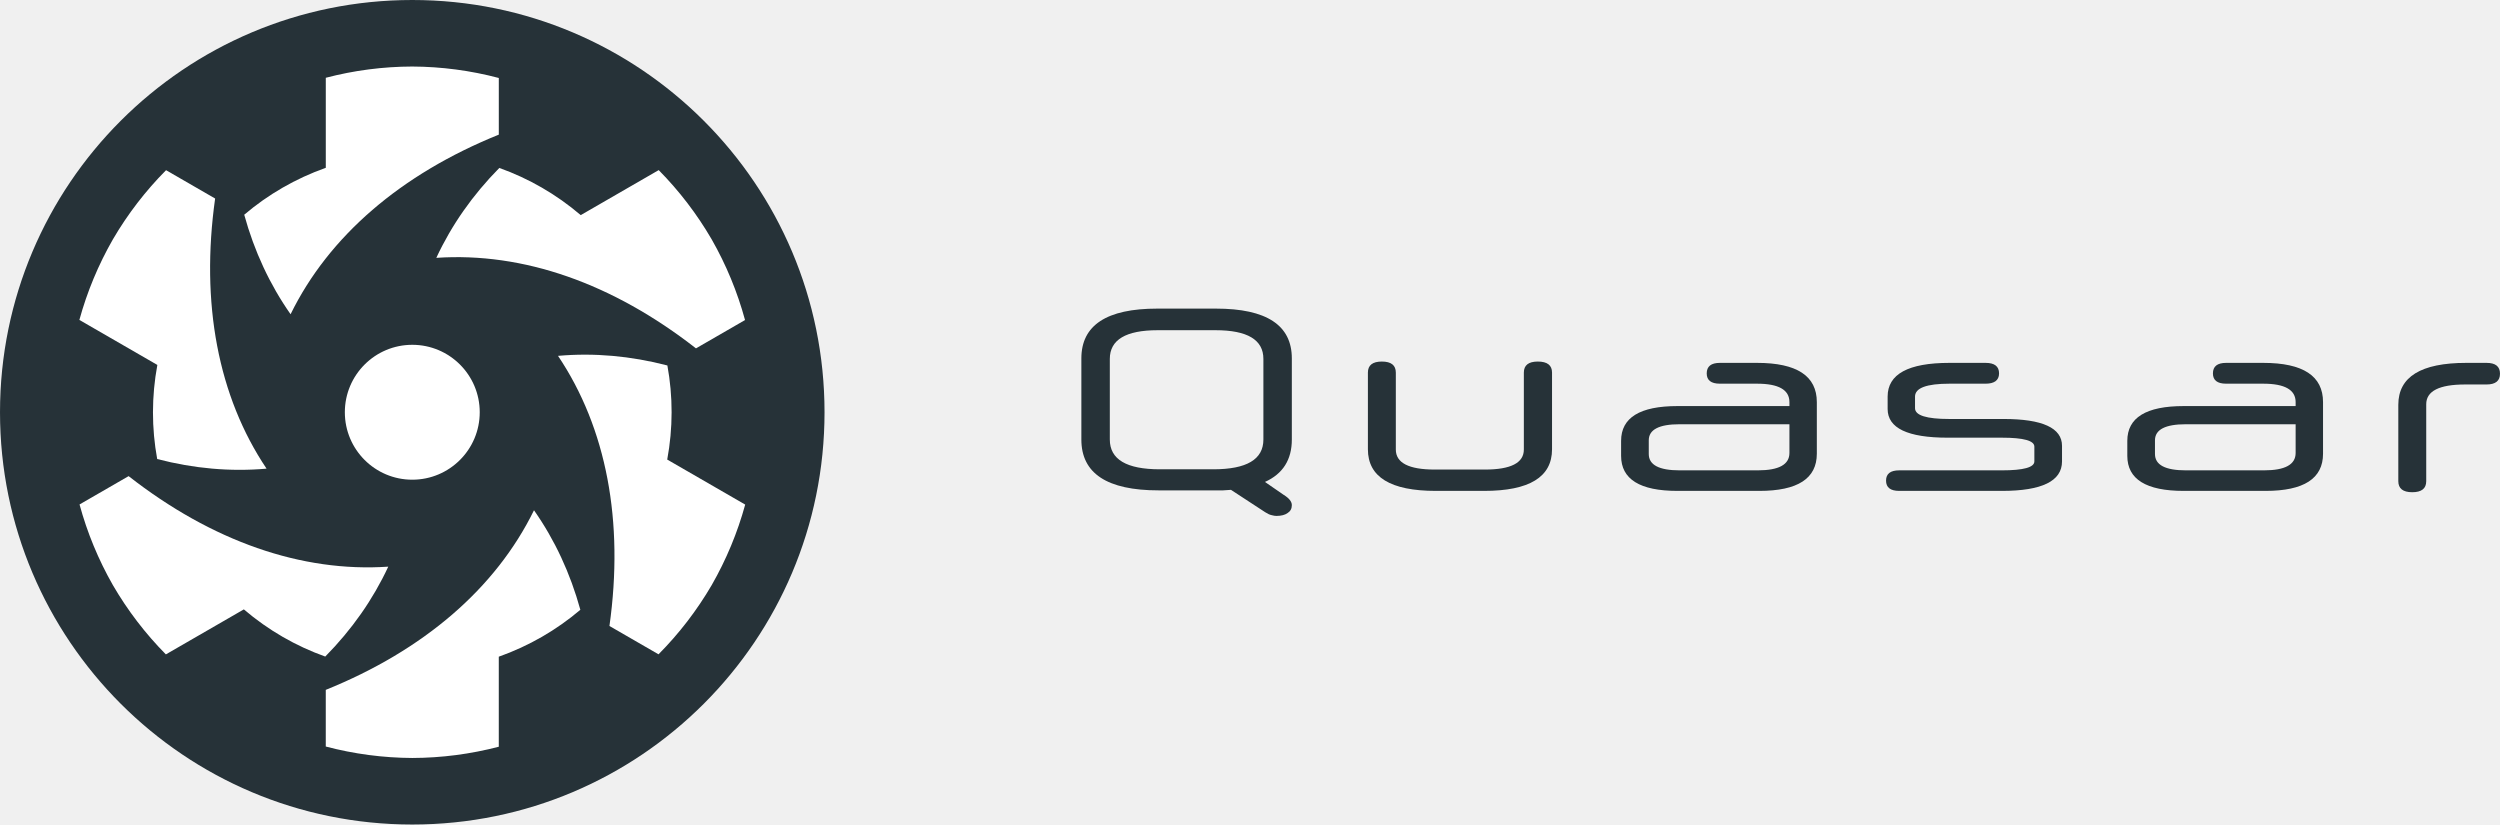
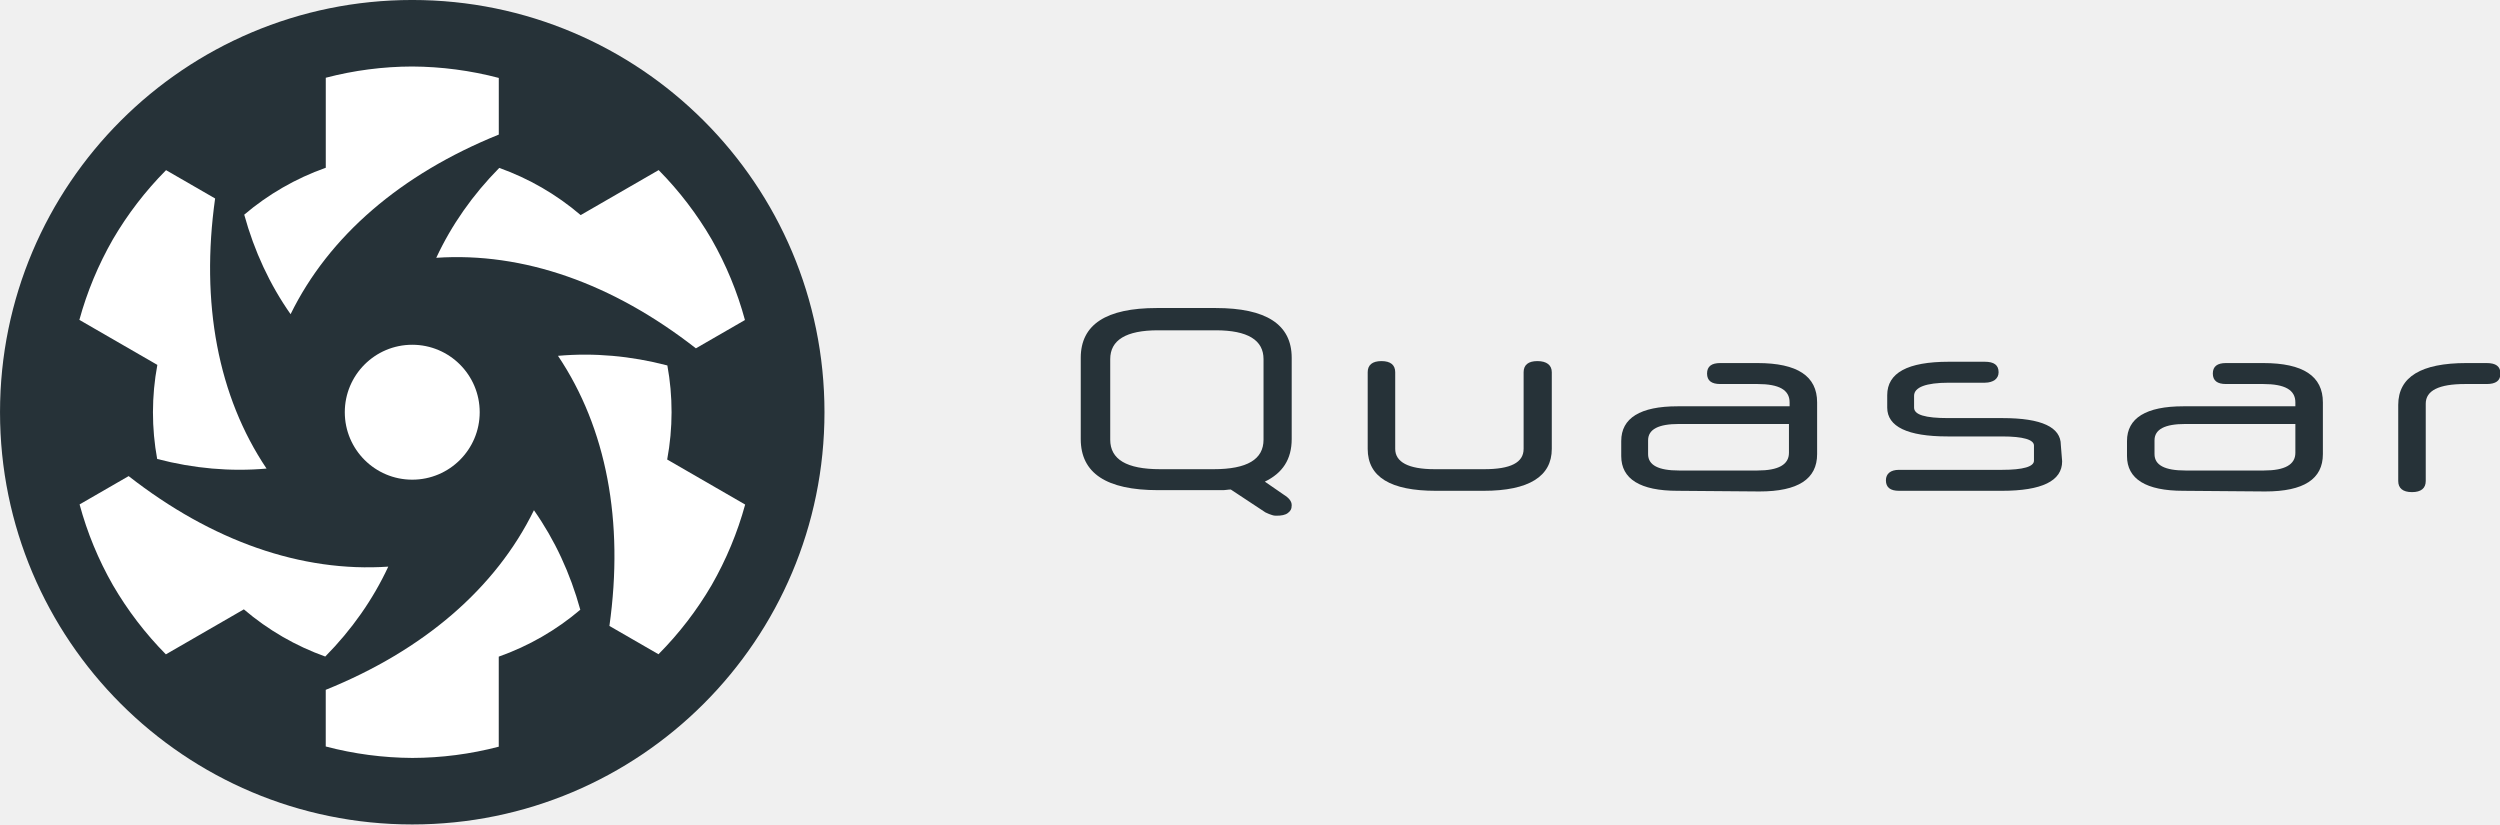
- <svg xmlns="http://www.w3.org/2000/svg" width="134.61mm" height="44.396mm" viewBox="0 0 476.964 157.309" id="svg3742" version="1.1">
-   <defs id="defs3744" />
+ <svg xmlns="http://www.w3.org/2000/svg" version="1.1" id="svg3742" x="0px" y="0px" viewBox="0 0 381.6 125.8" style="enable-background:new 0 0 381.6 125.8;" xml:space="preserve">
  <g id="layer1" transform="translate(-118.6608,-453.7079)">
    <g id="g5519-9-0" transform="translate(2201.429,498.4054)">
-       <g transform="translate(14.24195,-1.4302574e-5)" id="g4636-5-7-7" style="fill:#263238;fill-opacity:1">
-         <g transform="translate(-29.79898,0)" id="g4768-9-1-2" style="fill:#263238;fill-opacity:1">
-           <g id="g5443-0-1-3-9-3" transform="matrix(0.5559532,0,0,0.5559532,-1486.601,-286.7958)" style="fill:#263238;fill-opacity:1">
-             <g transform="matrix(0.09527033,0,0,0.09527033,-1695.272,706.6292)" id="g8856-6-1-1-9-9-3-3" style="fill:#263238;fill-opacity:1">
-               <circle r="1485" cy="-1361.257" cx="8317.357" id="circle8858-1-3-7-6-9-7-2" style="opacity:1;fill:#263238;fill-opacity:1;stroke:none;stroke-width:50;stroke-linecap:square;stroke-linejoin:bevel;stroke-miterlimit:4;stroke-dasharray:none;stroke-opacity:1" />
-               <path style="opacity:1;fill:#ffffff;fill-opacity:1;stroke:none;stroke-width:10;stroke-linecap:square;stroke-linejoin:bevel;stroke-miterlimit:4;stroke-dasharray:none;stroke-opacity:1" d="m 8560.382,-1361.303 a 242.947,242.947 0 0 1 -242.947,242.948 242.947,242.947 0 0 1 -242.947,-242.948 242.947,242.947 0 0 1 242.947,-242.946 242.947,242.947 0 0 1 242.947,242.946 z" id="path8860-5-4-8-2-7-1-8" />
-               <path id="path8862-5-5-9-1-9-2-7" d="m 9395.876,-1984.028 a 1245.372,1245.372 0 0 0 -190.841,-249.497 l -280.862,162.156 c -87.542,-74.78 -187.035,-132.059 -293.241,-169.953 -95.887,97.177 -172.06,205.76 -226.967,323.849 312.641,-21.277 635.531,91.873 935.29,326.072 l 176.761,-102.053 a 1245.372,1245.372 0 0 0 -120.14,-290.573 z" clip-path="none" mask="none" style="fill:#ffffff;fill-opacity:1" />
-               <path style="fill:#ffffff;fill-opacity:1" mask="none" clip-path="none" d="m 9395.947,-738.704 a 1245.372,1245.372 0 0 0 120.65,-290.022 l -280.862,-162.156 c 20.99,-113.203 20.849,-228.006 0.563,-338.93 -132.101,-34.452 -264.224,-46.128 -393.945,-34.635 174.747,260.116 238.202,596.322 185.258,973.021 l 176.761,102.053 a 1245.372,1245.372 0 0 0 191.574,-249.331 z" id="path8864-4-8-1-2-7-3-1" />
-               <path id="path8866-7-5-5-0-3-5-6" d="m 8317.501,-115.98 a 1245.372,1245.372 0 0 0 311.492,-40.525 l 0,-324.311 c 108.532,-38.424 207.884,-95.948 293.804,-168.978 -36.214,-131.629 -92.164,-251.889 -166.978,-358.484 -137.894,281.394 -397.33,504.45 -750.032,646.949 l 0,204.106 a 1245.372,1245.372 0 0 0 311.714,41.243 z" clip-path="none" mask="none" style="fill:#ffffff;fill-opacity:1" />
-               <path style="fill:#ffffff;fill-opacity:1" mask="none" clip-path="none" d="m 7238.983,-738.579 a 1245.372,1245.372 0 0 0 190.841,249.497 l 280.862,-162.156 c 87.542,74.78 187.035,132.059 293.241,169.953 95.887,-97.177 172.06,-205.76 226.967,-323.849 -312.641,21.277 -635.531,-91.873 -935.29,-326.072 l -176.761,102.053 a 1245.372,1245.372 0 0 0 120.14,290.573 z" id="path8868-6-7-4-7-5-7-1" />
-               <path id="path8870-5-3-9-3-0-0-9" d="m 7238.911,-1983.903 a 1245.372,1245.372 0 0 0 -120.65,290.022 l 280.862,162.156 c -20.99,113.204 -20.849,228.006 -0.563,338.93 132.101,34.452 264.224,46.128 393.945,34.635 -174.747,-260.116 -238.202,-596.322 -185.258,-973.021 l -176.761,-102.053 a 1245.372,1245.372 0 0 0 -191.574,249.331 z" clip-path="none" mask="none" style="fill:#ffffff;fill-opacity:1" />
-               <path style="fill:#ffffff;fill-opacity:1" mask="none" clip-path="none" d="m 8317.357,-2606.628 a 1245.372,1245.372 0 0 0 -311.491,40.525 l -1e-4,324.311 c -108.532,38.424 -207.884,95.948 -293.804,168.978 36.214,131.629 92.164,251.889 166.978,358.484 137.894,-281.394 397.33,-504.45 750.032,-646.949 l 1e-4,-204.106 a 1245.372,1245.372 0 0 0 -311.714,-41.243 z" id="path8872-6-3-2-1-4-2-1" />
+       <g id="g4636-5-7-7" transform="translate(14.24195,-1.4302574e-5)">
+         <g id="g4768-9-1-2" transform="translate(-29.79898,0)">
+           <g id="g5443-0-1-3-9-3" transform="matrix(0.5559532,0,0,0.5559532,-1486.601,-286.7958)">
+             <g id="g8856-6-1-1-9-9-3-3" transform="matrix(0.09527033,0,0,0.09527033,-1695.272,706.6292)">
+               <circle id="circle8858-1-3-7-6-9-7-2" style="fill:#263238;" cx="8020.4" cy="-1658.3" r="1188" />
+               <path id="path8860-5-4-8-2-7-1-8" style="fill:#FFFFFF;" d="M8214.8-1658.3c0,107.3-87,194.4-194.4,194.4h0        c-107.3,0-194.4-87-194.4-194.4c0,0,0,0,0,0c0-107.3,87-194.4,194.4-194.4S8214.8-1765.6,8214.8-1658.3z" />
+               <path id="path8862-5-5-9-1-9-2-7" style="fill:#FFFFFF;" d="M8883.2-2156.5c-42.3-72.7-93.6-139.8-152.7-199.6l-224.7,129.7        c-70-59.8-149.6-105.6-234.6-136c-76.7,77.7-137.6,164.6-181.6,259.1c250.1-17,508.4,73.5,748.2,260.9l141.4-81.6        C8957.2-2005.3,8924.9-2083.4,8883.2-2156.5L8883.2-2156.5z" />
+               <path id="path8864-4-8-1-2-7-3-1" style="fill:#FFFFFF;" d="M8883.3-1160.2c41.8-73,74.3-150.9,96.5-232L8755.1-1522        c16.8-90.6,16.7-182.4,0.5-271.1c-105.7-27.6-211.4-36.9-315.2-27.7c139.8,208.1,190.6,477.1,148.2,778.4l141.4,81.6        C8789.3-1020.5,8840.8-1087.5,8883.3-1160.2L8883.3-1160.2z" />
+               <path id="path8866-7-5-5-0-3-5-6" style="fill:#FFFFFF;" d="M8020.5-662c84.1-0.2,167.8-11.1,249.2-32.4v-259.5        c86.8-30.7,166.3-76.8,235-135.2c-29-105.3-73.7-201.5-133.6-286.8c-110.3,225.1-317.9,403.6-600,517.6V-695        C7852.5-673.5,7936.3-662.5,8020.5-662z" />
+               <path id="path8868-6-7-4-7-5-7-1" style="fill:#FFFFFF;" d="M7157.7-1160.1c42.3,72.7,93.6,139.8,152.7,199.6l224.7-129.7        c70,59.8,149.6,105.6,234.6,136c76.7-77.7,137.6-164.6,181.6-259.1c-250.1,17-508.4-73.5-748.2-260.9l-141.4,81.6        C7083.7-1311.3,7115.9-1233.2,7157.7-1160.1L7157.7-1160.1z" />
+               <path id="path8870-5-3-9-3-0-0-9" style="fill:#FFFFFF;" d="M7157.6-2156.4c-41.8,73-74.3,150.9-96.5,232l224.7,129.7        c-16.8,90.6-16.7,182.4-0.5,271.1c105.7,27.6,211.4,36.9,315.2,27.7c-139.8-208.1-190.6-477.1-148.2-778.4l-141.4-81.6        C7251.6-2296.1,7200.1-2229.1,7157.6-2156.4z" />
+               <path id="path8872-6-3-2-1-4-2-1" style="fill:#FFFFFF;" d="M8020.4-2654.6c-84.1,0.2-167.8,11.1-249.2,32.4v259.4        c-86.8,30.7-166.3,76.8-235,135.2c29,105.3,73.7,201.5,133.6,286.8c110.3-225.1,317.9-403.6,600-517.6v-163.3        C8188.4-2643.1,8104.6-2654.1,8020.4-2654.6L8020.4-2654.6z" />
            </g>
          </g>
        </g>
      </g>
-       <g style="fill:#263238;fill-opacity:1" id="g4579-2-2-6-2" transform="translate(-749.1472,-93.82152)">
-         <g style="fill:#263238;fill-opacity:1" transform="translate(12.49995,7.809312)" id="g4445-2-8-0-1">
-           <g style="fill:#263238;fill-opacity:1" id="g4561-6-7-3-7-4" transform="translate(-712.8558,-503.2681)">
-             <g style="font-style:normal;font-weight:normal;font-size:50.258px;line-height:125%;font-family:sans-serif;letter-spacing:0px;word-spacing:0px;fill:#263238;fill-opacity:1;stroke:none;stroke-width:1px;stroke-linecap:butt;stroke-linejoin:miter;stroke-opacity:1" id="flowRoot4513-6-6-0-3-6">
-               <path d="m -398.41,638.038 q -0.704,0.05 -1.508,0.101 -0.754,0 -1.608,0 l -10.705,0 q -14.726,0 -14.726,-9.7 l 0,-15.479 q 0,-9.499 14.474,-9.499 l 11.207,0 q 14.474,0 14.474,9.499 l 0,15.479 q 0,5.78 -5.126,8.091 l 3.568,2.463 q 1.558,0.955 1.558,1.96 0,1.005 -0.804,1.508 -0.754,0.553 -2.161,0.553 -0.352,0 -0.905,-0.151 -0.503,-0.101 -1.206,-0.553 l -6.534,-4.272 z m 6.182,-24.978 q 0,-5.478 -9.147,-5.478 l -11.006,0 q -9.147,0 -9.147,5.478 l 0,15.379 q 0,5.679 9.549,5.679 l 10.202,0 q 9.549,0 9.549,-5.679 l 0,-15.379 z" style="font-style:normal;font-variant:normal;font-weight:normal;font-stretch:normal;font-family:'Neuropol X';-inkscape-font-specification:'Neuropol X';letter-spacing:5px;word-spacing:0px;fill:#263238;fill-opacity:1" id="path3441" />
-               <path d="m -359.324,638.239 q -12.966,0 -12.966,-7.941 l 0,-14.625 q 0,-2.111 2.664,-2.111 2.664,0 2.664,2.111 l 0,14.675 q 0,3.82 7.438,3.82 l 9.549,0 q 7.438,0 7.438,-3.82 l 0,-14.675 q 0,-2.111 2.664,-2.111 2.714,0 2.714,2.111 l 0,14.625 q 0,7.941 -12.966,7.941 l -9.197,0 z" style="font-style:normal;font-variant:normal;font-weight:normal;font-stretch:normal;font-family:'Neuropol X';-inkscape-font-specification:'Neuropol X';letter-spacing:5px;word-spacing:0px;fill:#263238;fill-opacity:1" id="path3443" />
-               <path d="m -313.227,638.239 q -10.755,0 -10.755,-6.684 l 0,-2.865 q 0,-6.634 10.755,-6.634 l 21.36,0 0,-0.754 q 0,-3.518 -6.182,-3.518 l -7.086,0 q -2.513,0 -2.513,-1.96 0,-2.01 2.513,-2.01 l 7.086,0 q 11.409,0 11.409,7.488 l 0,9.851 q 0,7.086 -10.956,7.086 l -15.63,0 z m 15.329,-3.92 q 6.031,0 6.031,-3.317 l 0,-5.478 -20.957,0 q -5.88,0 -5.88,3.066 l 0,2.613 q 0,3.116 5.88,3.116 l 14.927,0 z" style="font-style:normal;font-variant:normal;font-weight:normal;font-stretch:normal;font-family:'Neuropol X';-inkscape-font-specification:'Neuropol X';letter-spacing:5px;word-spacing:0px;fill:#263238;fill-opacity:1" id="path3445" />
-               <path d="m -239.861,632.61 q 0,5.629 -11.459,5.629 l -19.601,0 q -2.513,0 -2.513,-1.96 0,-1.96 2.513,-1.96 l 19.601,0 q 6.182,0 6.182,-1.709 l 0,-2.814 q 0,-1.709 -6.182,-1.709 l -10.353,0 q -11.459,0 -11.459,-5.478 l 0,-2.362 q 0,-6.433 11.811,-6.433 l 6.885,0 q 2.563,0 2.563,2.01 0,1.005 -0.704,1.508 -0.653,0.452 -1.86,0.452 l -6.885,0 q -6.584,0 -6.584,2.463 l 0,2.211 q 0,2.061 6.534,2.061 l 10.353,0 q 11.157,0 11.157,5.126 l 0,2.965 z" style="font-style:normal;font-variant:normal;font-weight:normal;font-stretch:normal;font-family:'Neuropol X';-inkscape-font-specification:'Neuropol X';letter-spacing:5px;word-spacing:0px;fill:#263238;fill-opacity:1" id="path3447" />
-               <path d="m -216.65,638.239 q -10.755,0 -10.755,-6.684 l 0,-2.865 q 0,-6.634 10.755,-6.634 l 21.36,0 0,-0.754 q 0,-3.518 -6.182,-3.518 l -7.086,0 q -2.513,0 -2.513,-1.96 0,-2.01 2.513,-2.01 l 7.086,0 q 11.409,0 11.409,7.488 l 0,9.851 q 0,7.086 -10.956,7.086 l -15.63,0 z m 15.329,-3.92 q 6.031,0 6.031,-3.317 l 0,-5.478 -20.957,0 q -5.88,0 -5.88,3.066 l 0,2.613 q 0,3.116 5.88,3.116 l 14.927,0 z" style="font-style:normal;font-variant:normal;font-weight:normal;font-stretch:normal;font-family:'Neuropol X';-inkscape-font-specification:'Neuropol X';letter-spacing:5px;word-spacing:0px;fill:#263238;fill-opacity:1" id="path3449" />
-               <path d="m -175.701,621.805 q 0,-7.991 12.966,-7.991 l 3.87,0 q 2.563,0 2.563,2.061 0,2.061 -2.563,2.061 l -4.071,0 q -7.438,0 -7.438,3.769 l 0,14.675 q 0,2.111 -2.664,2.111 -2.664,0 -2.664,-2.111 l 0,-14.575 z" style="font-style:normal;font-variant:normal;font-weight:normal;font-stretch:normal;font-family:'Neuropol X';-inkscape-font-specification:'Neuropol X';letter-spacing:5px;word-spacing:0px;fill:#263238;fill-opacity:1" id="path3451" />
+       <g id="g4579-2-2-6-2" transform="translate(-749.1472,-93.82152)">
+         <g id="g4445-2-8-0-1" transform="translate(12.49995,7.809312)">
+           <g id="g4561-6-7-3-7-4" transform="translate(-712.8558,-503.2681)">
+             <g id="flowRoot4513-6-6-0-3-6">
+               <path id="path3441" style="fill:#263238;" d="M-445.4,619.3c-0.4,0-0.8,0.1-1.2,0.1c-0.4,0-0.8,0-1.3,0h-8.6        c-7.9,0-11.8-2.6-11.8-7.8v-12.4c0-5.1,3.9-7.6,11.6-7.6h9c7.7,0,11.6,2.5,11.6,7.6v12.4c0,3.1-1.4,5.2-4.1,6.5l2.9,2        c0.8,0.5,1.2,1,1.2,1.6s-0.2,0.9-0.6,1.2c-0.4,0.3-1,0.4-1.7,0.4c-0.2,0-0.4,0-0.7-0.1c-0.3-0.1-0.6-0.2-1-0.4L-445.4,619.3        L-445.4,619.3z M-440.4,599.4c0-2.9-2.4-4.4-7.3-4.4h-8.8c-4.9,0-7.3,1.5-7.3,4.4v12.3c0,3,2.5,4.5,7.6,4.5h8.2        c5.1,0,7.6-1.5,7.6-4.5L-440.4,599.4L-440.4,599.4z" />
+               <path id="path3443" style="fill:#263238;" d="M-414.1,619.5c-6.9,0-10.4-2.1-10.4-6.4v-11.7c0-1.1,0.7-1.7,2.1-1.7        s2.1,0.6,2.1,1.7v11.7c0,2,2,3.1,6,3.1h7.6c4,0,6-1,6-3.1v-11.7c0-1.1,0.7-1.7,2.1-1.7c1.4,0,2.2,0.6,2.2,1.7v11.7        c0,4.2-3.5,6.4-10.4,6.4H-414.1L-414.1,619.5z" />
+               <path id="path3445" style="fill:#263238;" d="M-377.2,619.5c-5.7,0-8.6-1.8-8.6-5.3v-2.3c0-3.5,2.9-5.3,8.6-5.3h17.1V606        c0-1.9-1.6-2.8-4.9-2.8h-5.7c-1.3,0-2-0.5-2-1.6c0-1.1,0.7-1.6,2-1.6h5.7c6.1,0,9.1,2,9.1,6v7.9c0,3.8-2.9,5.7-8.8,5.7        L-377.2,619.5L-377.2,619.5z M-365,616.4c3.2,0,4.8-0.9,4.8-2.7v-4.4h-16.8c-3.1,0-4.7,0.8-4.7,2.5v2.1c0,1.7,1.6,2.5,4.7,2.5        H-365z" />
+               <path id="path3447" style="fill:#263238;" d="M-318.5,615c0,3-3.1,4.5-9.2,4.5h-15.7c-1.3,0-2-0.5-2-1.6c0-1,0.7-1.6,2-1.6        h15.7c3.3,0,4.9-0.5,4.9-1.4v-2.3c0-0.9-1.6-1.4-4.9-1.4h-8.3c-6.1,0-9.2-1.5-9.2-4.4v-1.9c0-3.4,3.1-5.1,9.4-5.1h5.5        c1.4,0,2.1,0.5,2.1,1.6c0,0.5-0.2,0.9-0.6,1.2c-0.3,0.2-0.8,0.4-1.5,0.4h-5.5c-3.5,0-5.3,0.7-5.3,2v1.8c0,1.1,1.7,1.6,5.2,1.6        h8.3c6,0,8.9,1.4,8.9,4.1L-318.5,615L-318.5,615z" />
+               <path id="path3449" style="fill:#263238;" d="M-300,619.5c-5.7,0-8.6-1.8-8.6-5.3v-2.3c0-3.5,2.9-5.3,8.6-5.3h17.1V606        c0-1.9-1.6-2.8-4.9-2.8h-5.7c-1.3,0-2-0.5-2-1.6c0-1.1,0.7-1.6,2-1.6h5.7c6.1,0,9.1,2,9.1,6v7.9c0,3.8-2.9,5.7-8.8,5.7        L-300,619.5L-300,619.5z M-287.7,616.4c3.2,0,4.8-0.9,4.8-2.7v-4.4h-16.8c-3.1,0-4.7,0.8-4.7,2.5v2.1c0,1.7,1.6,2.5,4.7,2.5        H-287.7z" />
+               <path id="path3451" style="fill:#263238;" d="M-267.2,606.4c0-4.3,3.5-6.4,10.4-6.4h3.1c1.4,0,2.1,0.5,2.1,1.6        c0,1.1-0.7,1.6-2.1,1.6h-3.3c-4,0-6,1-6,3V618c0,1.1-0.7,1.7-2.1,1.7s-2.1-0.6-2.1-1.7V606.4z" />
            </g>
          </g>
        </g>
      </g>
    </g>
  </g>
</svg>
